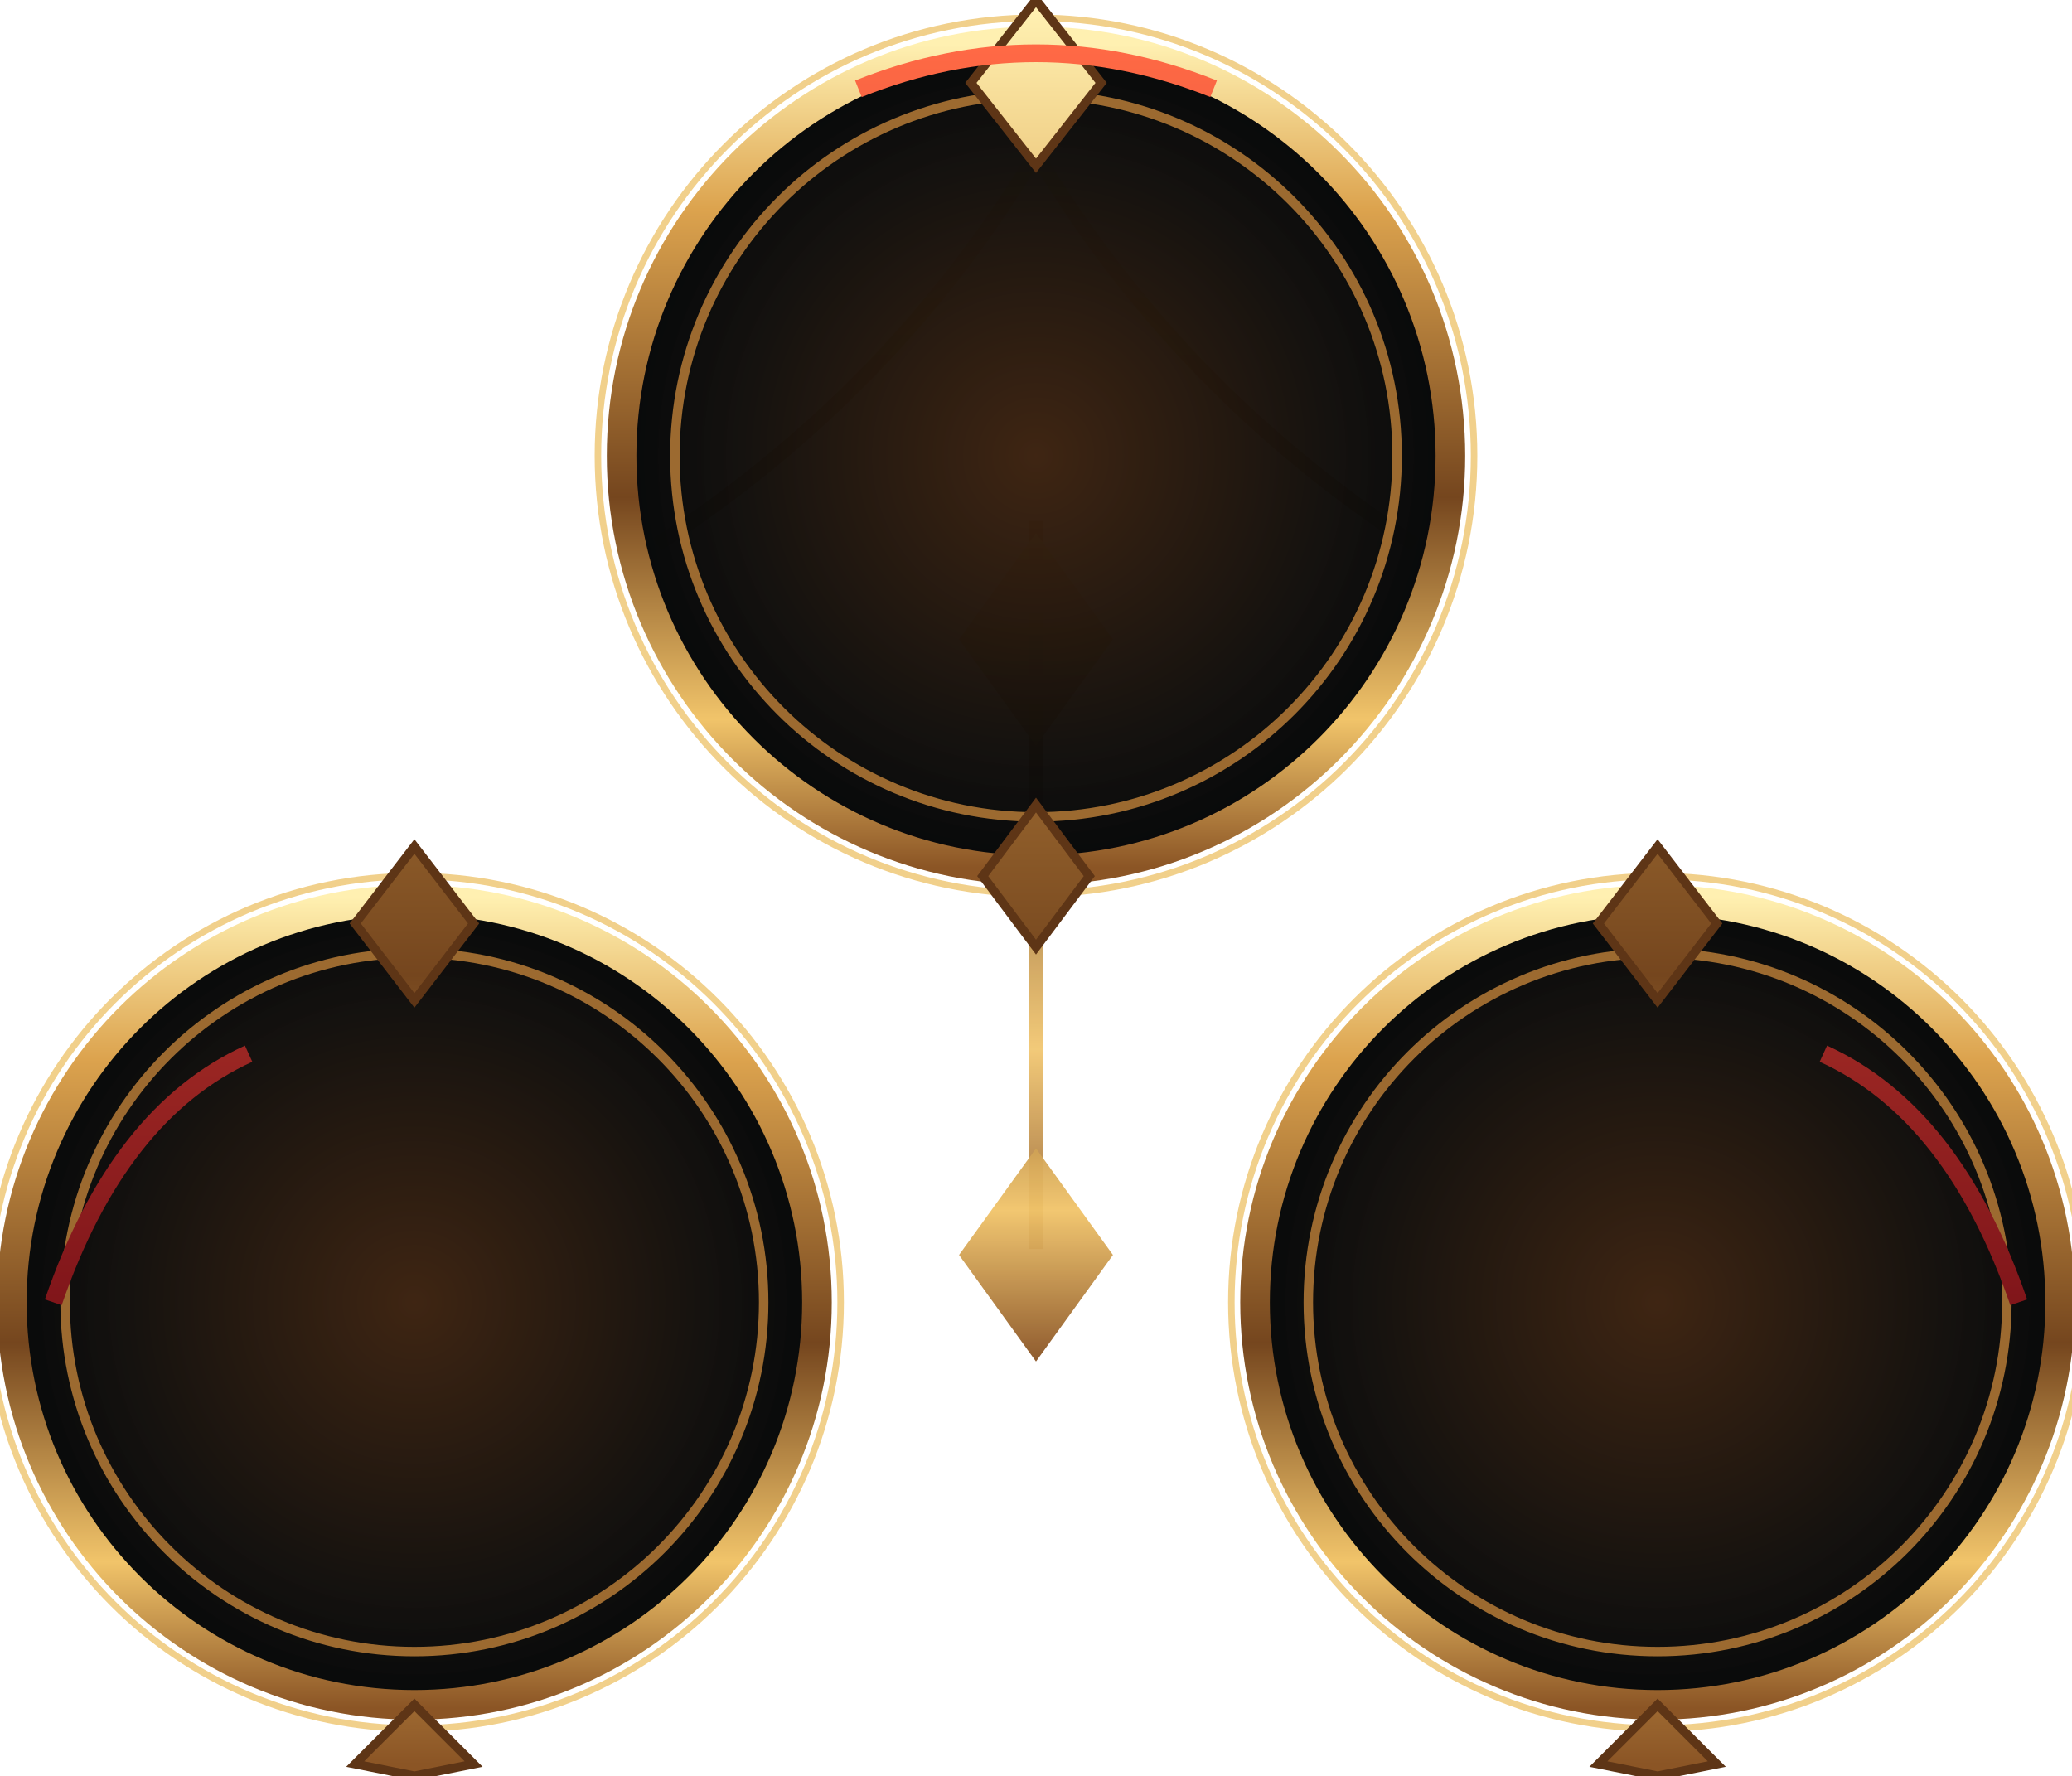
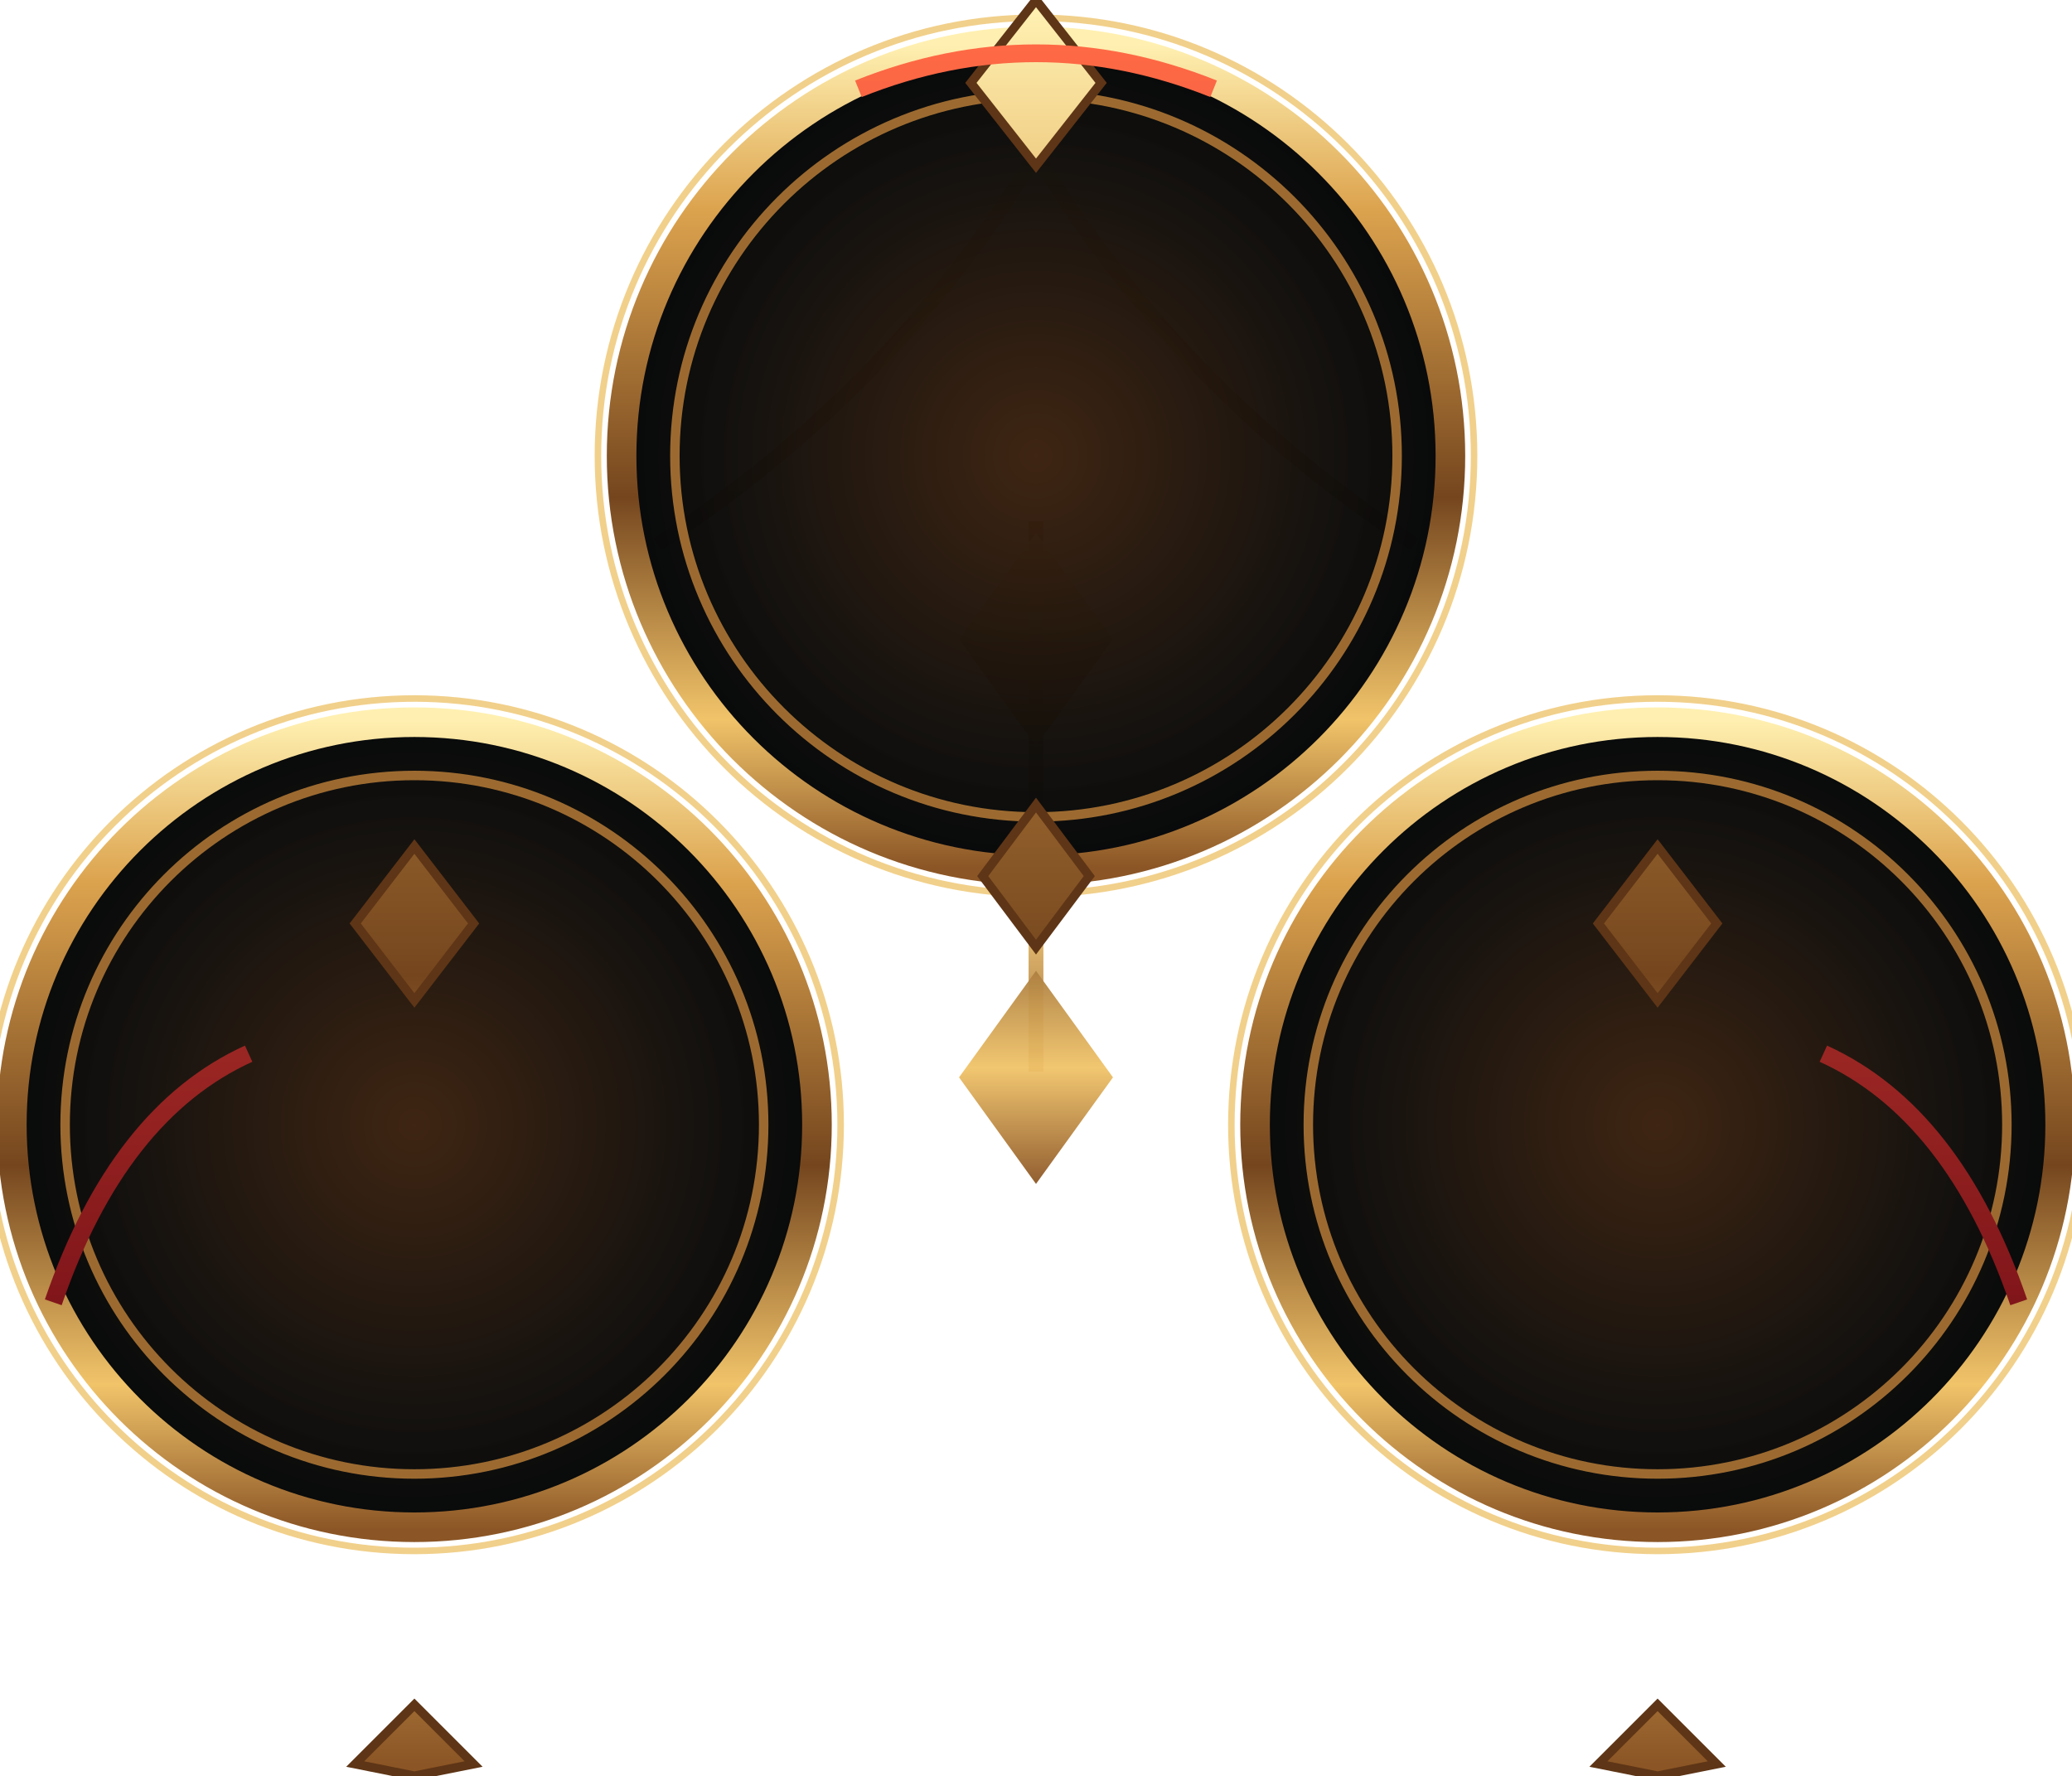
<svg xmlns="http://www.w3.org/2000/svg" viewBox="0 0 350 300">
  <defs>
    <radialGradient id="p">
      <stop stop-color="#3b210e" stop-opacity=".98" />
      <stop offset=".72" stop-color="#100d0a" stop-opacity=".98" />
      <stop offset="1" stop-color="#07090a" />
    </radialGradient>
    <linearGradient id="g" x2="0" y2="1">
      <stop stop-color="#fff0b1" />
      <stop offset=".2" stop-color="#dca34e" />
      <stop offset=".55" stop-color="#75461e" />
      <stop offset=".82" stop-color="#f1c46a" />
      <stop offset="1" stop-color="#8b5525" />
    </linearGradient>
    <linearGradient id="r" x2="0" y2="1">
      <stop stop-color="#ff6945" />
      <stop offset="1" stop-color="#80151a" />
    </linearGradient>
  </defs>
-   <path d="M175 26 Q151 66 111 92 M175 26 Q199 66 239 92 M175 88 V211" fill="none" stroke="url(#g)" stroke-width="2.5" opacity=".9" />
-   <path d="M175 90 l13 18 -13 18 -13 -18z M175 194 l13 18 -13 18 -13 -18z" fill="url(#g)" opacity=".95" />
+   <path d="M175 26 Q151 66 111 92 M175 26 Q199 66 239 92 M175 88 V181" fill="none" stroke="url(#g)" stroke-width="2.5" opacity=".9" />
+   <path d="M175 90 l13 18 -13 18 -13 -18z M175 164 l13 18 -13 18 -13 -18z" fill="url(#g)" opacity=".95" />
  <g>
    <circle cx="175" cy="77" r="70" fill="url(#p)" stroke="url(#g)" stroke-width="5" />
    <circle cx="175" cy="77" r="61" fill="none" stroke="#9c6a30" stroke-width="1.6" />
    <circle cx="175" cy="77" r="74" fill="none" stroke="#f1d08b" stroke-width="1.1" />
  </g>
  <g>
-     <circle cx="70" cy="220" r="68" fill="url(#p)" stroke="url(#g)" stroke-width="5" />
-     <circle cx="70" cy="220" r="59" fill="none" stroke="#9c6a30" stroke-width="1.6" />
-     <circle cx="70" cy="220" r="72" fill="none" stroke="#f1d08b" stroke-width="1.1" />
+     <circle cx="70" cy="190" r="68" fill="url(#p)" stroke="url(#g)" stroke-width="5" />
+     <circle cx="70" cy="190" r="59" fill="none" stroke="#9c6a30" stroke-width="1.6" />
+     <circle cx="70" cy="190" r="72" fill="none" stroke="#f1d08b" stroke-width="1.1" />
  </g>
  <g>
-     <circle cx="280" cy="220" r="68" fill="url(#p)" stroke="url(#g)" stroke-width="5" />
-     <circle cx="280" cy="220" r="59" fill="none" stroke="#9c6a30" stroke-width="1.6" />
-     <circle cx="280" cy="220" r="72" fill="none" stroke="#f1d08b" stroke-width="1.1" />
+     <circle cx="280" cy="190" r="68" fill="url(#p)" stroke="url(#g)" stroke-width="5" />
+     <circle cx="280" cy="190" r="59" fill="none" stroke="#9c6a30" stroke-width="1.6" />
+     <circle cx="280" cy="190" r="72" fill="none" stroke="#f1d08b" stroke-width="1.1" />
  </g>
  <g fill="url(#g)" stroke="#5e3516" stroke-width="1.5">
    <path d="M175 0 l11 14 -11 14 -11 -14z M175 136 l9 12 -9 12 -9 -12z M70 143 l10 13 -10 13 -10 -13z M280 143 l10 13 -10 13 -10 -13z M70 288 l10 10 -10 2 -10 -2z M280 288 l10 10 -10 2 -10 -2z" />
  </g>
  <path d="M9 220 Q20 188 42 178 M341 220 Q330 188 308 178 M145 15 Q175 3 205 15" fill="none" stroke="url(#r)" stroke-width="3" />
</svg>
